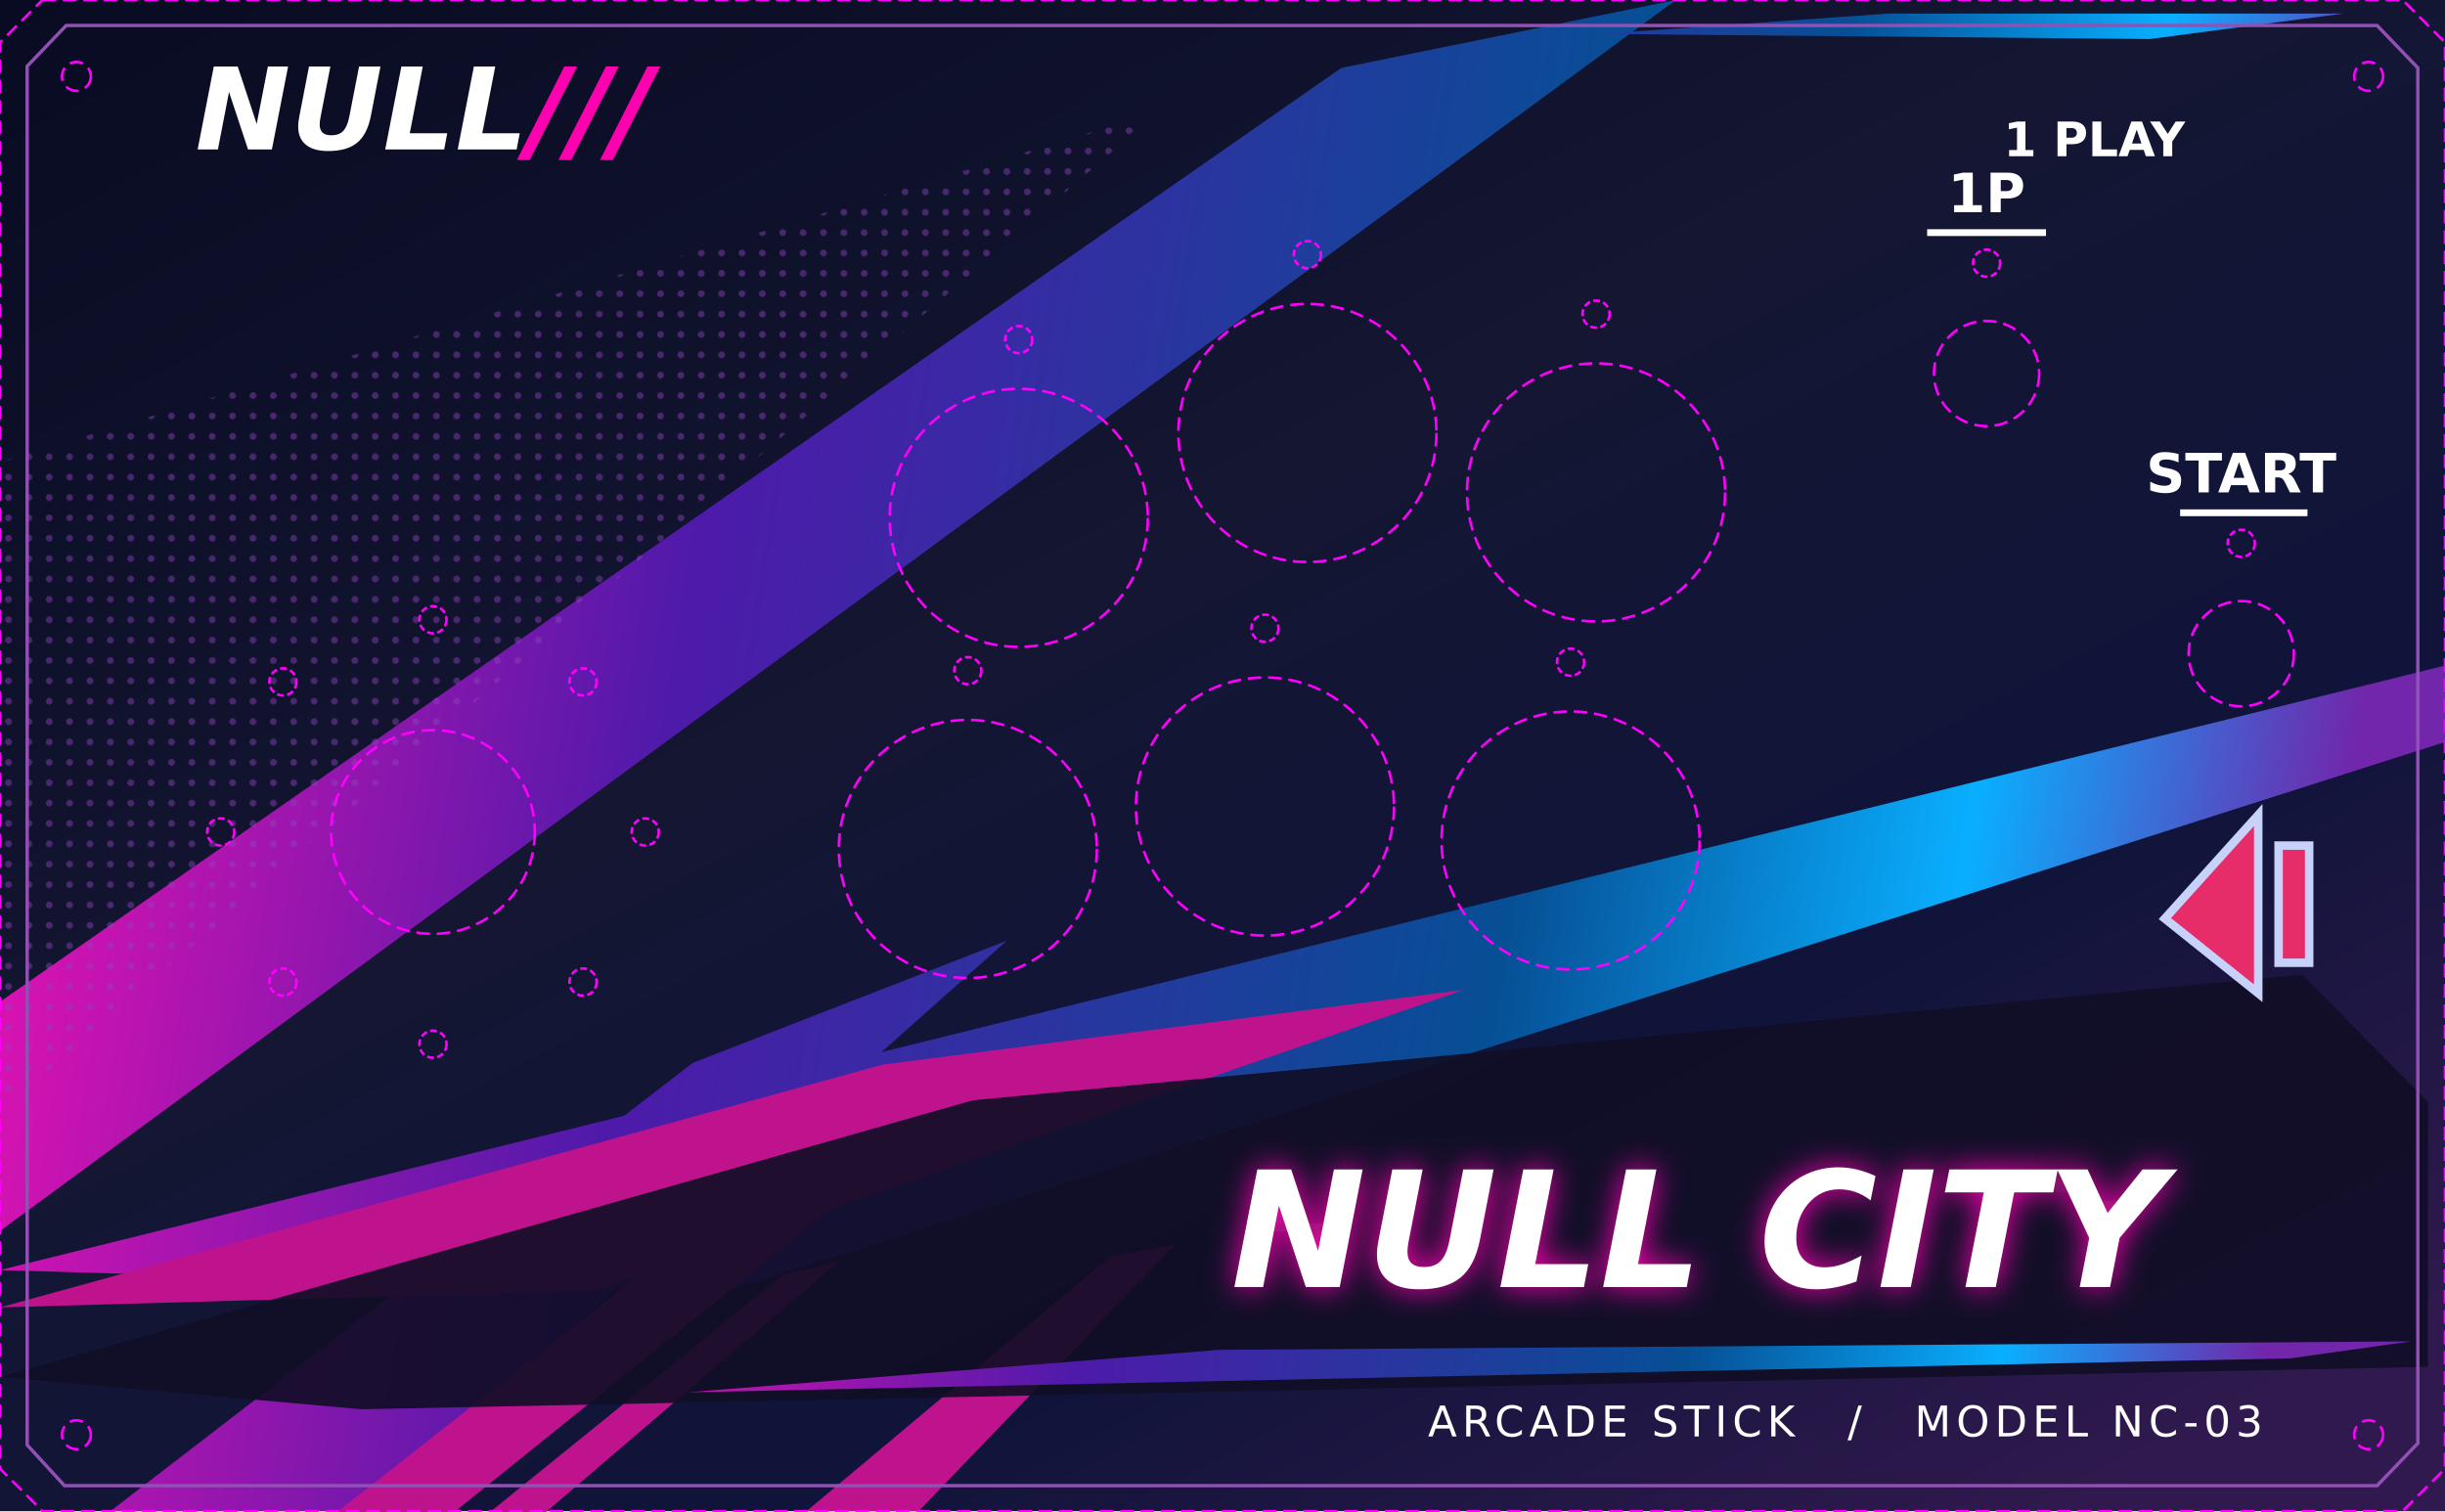
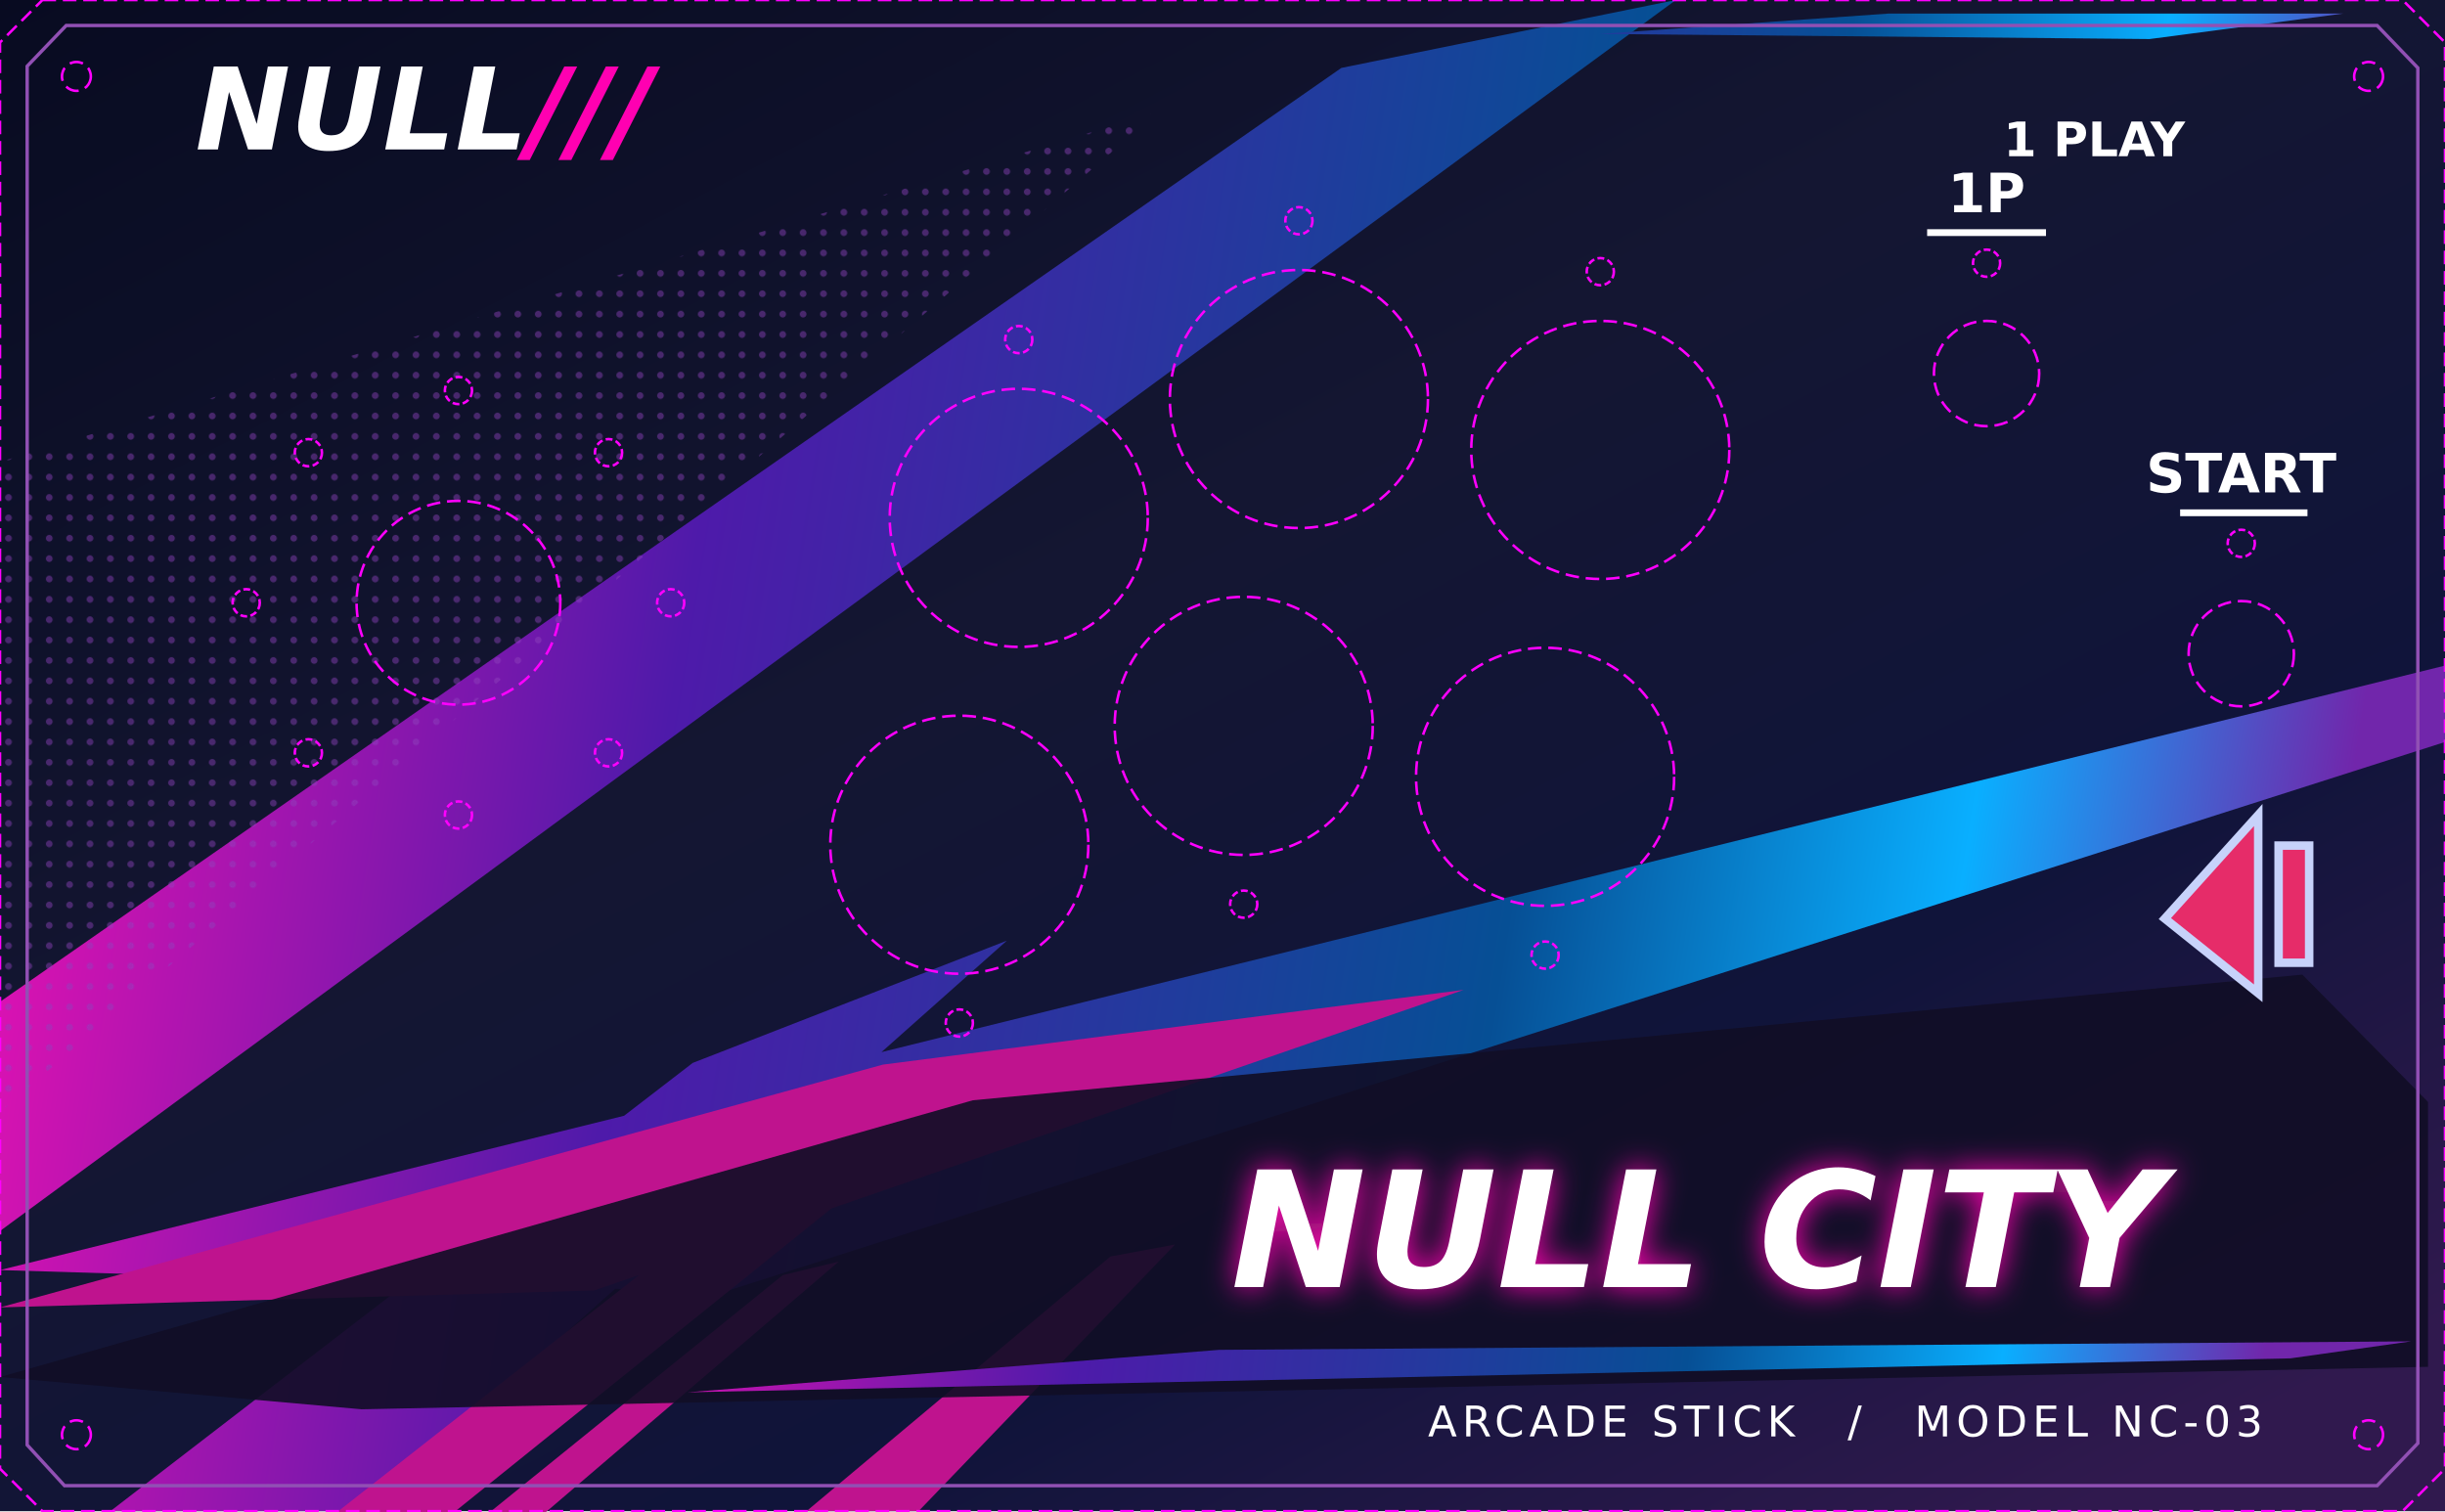
<svg xmlns="http://www.w3.org/2000/svg" width="288mm" height="178mm" viewBox="0 0 1440 890">
  <defs>
    <linearGradient id="base" x2=".84" y2="1" gradientUnits="objectBoundingBox">
      <stop stop-color="#080b21" />
      <stop offset=".44" stop-color="#141632" />
      <stop offset=".75" stop-color="#10143a" />
      <stop offset="1" stop-color="#30194e" />
    </linearGradient>
    <linearGradient id="streak" x2="1" y2=".1">
      <stop stop-color="#ff10b4" />
      <stop offset=".32" stop-color="#4e1aaa" />
      <stop offset=".67" stop-color="#064f95" />
      <stop offset=".85" stop-color="#09afff" />
      <stop offset="1" stop-color="#7126ab" />
    </linearGradient>
    <pattern id="dots" width="12" height="12" patternUnits="userSpaceOnUse">
      <circle cx="5" cy="5" r="2" fill="#8d42bb" />
    </pattern>
    <filter id="glow" x="-.2" y="-.5" width="1.4" height="2">
      <feGaussianBlur stdDeviation="9" />
    </filter>
  </defs>
  <rect width="1440" height="890" fill="url(#base)" />
  <path d="M0 590L790 40 987 0 0 725Z M0 748L1440 392 1440 437 426 761Z M65 890L408 626 593 554 215 890Z" fill="url(#streak)" />
  <path d="M0 272L682 66 0 655Z" fill="url(#dots)" opacity=".45" />
  <path d="M0 770L520 627 862 583 350 760Z M198 891L417 719 498 705 267 891Z M288 891L461 751 494 743 321 891Z M475 890L654 740 692 733 541 890Z" fill="#bf138e" />
  <path d="M0 811L573 648 1356 574 1430 649 1430 805 213 830Z" fill="#100d25" opacity=".91" />
  <path d="M405 820L718 795 1420 790 1349 800Z M942 20L1112 8H1380L1266 23Z" fill="url(#streak)" />
  <path d="M16 39L39 15H1400L1424 40V850L1400 875H38L16 851Z" fill="none" stroke="#9150b4" stroke-width="2" />
  <g font-family="DejaVu Sans" font-weight="bold" fill="#fff">
    <text x="115" y="88" font-size="67" font-style="italic">NULL<tspan fill="#ff00b1"> ///</tspan>
    </text>
    <text x="725" y="758" font-size="95" font-style="italic" fill="#ff08b2" filter="url(#glow)">NULL CITY</text>
    <text x="725" y="758" font-size="95" font-style="italic">NULL CITY</text>
    <text x="1180" y="92" font-size="28">1 PLAY</text>
    <g text-anchor="middle" font-size="32">
      <text x="1170" y="125">1P</text>
      <text x="1320" y="290">START</text>
    </g>
  </g>
  <path d="M1135 137h70 M1284 302h75" stroke="white" stroke-width="4" />
  <text x="841" y="846" font-family="DejaVu Sans" font-size="25" letter-spacing="3" fill="white">ARCADE STICK　/　MODEL NC-03</text>
  <path d="M1330 480l-55 61 55 44z M1342 498h18v69h-18z" fill="#e62c69" stroke="#c7d2fa" stroke-width="5" />
  <g id="cut-guides" fill="none" stroke="#ff00ff" stroke-width="1.5" stroke-dasharray="8 4">
    <path d="M25 0 H1415 L1440 25 V865 L1415 890 H25 L0 865 V25 Z" />
    <circle cx="600" cy="305" r="76.0" />
-     <circle cx="770" cy="255" r="76.0" />
-     <circle cx="570" cy="500" r="76.0" />
-     <circle cx="940" cy="290" r="76.0" />
-     <circle cx="745" cy="475" r="76.0" />
-     <circle cx="925" cy="495" r="76.0" />
+     <circle cx="765" cy="235" r="76.0" />
+     <circle cx="565" cy="497.5" r="76.0" />
+     <circle cx="942.5" cy="265" r="76.0" />
+     <circle cx="732.5" cy="427.5" r="76.0" />
+     <circle cx="910" cy="457.5" r="76.0" />
    <circle cx="1170" cy="220" r="31.0" />
    <circle cx="1320" cy="385" r="31.0" />
-     <circle cx="255" cy="490" r="60" />
+     <circle cx="270" cy="355" r="60" />
    <circle cx="45" cy="845" r="8.5" />
    <circle cx="45" cy="45" r="8.5" />
    <circle cx="1395" cy="845" r="8.5" />
    <circle cx="1395" cy="45" r="8.5" />
  </g>
  <g id="led-cut-guides" fill="none" stroke="#ff00ff" stroke-width="1.5" stroke-dasharray="4 2">
-     <circle cx="380.0" cy="490.0" r="8" />
-     <circle cx="343.388" cy="401.612" r="8" />
-     <circle cx="255.0" cy="365.0" r="8" />
-     <circle cx="166.612" cy="401.612" r="8" />
-     <circle cx="130.0" cy="490.0" r="8" />
-     <circle cx="166.612" cy="578.388" r="8" />
-     <circle cx="255.0" cy="615.0" r="8" />
-     <circle cx="343.388" cy="578.388" r="8" />
-     <circle cx="600" cy="200" r="8" />
-     <circle cx="770" cy="150" r="8" />
-     <circle cx="570" cy="395" r="8" />
-     <circle cx="940" cy="185" r="8" />
-     <circle cx="745" cy="370" r="8" />
-     <circle cx="925" cy="390" r="8" />
-     <circle cx="1170" cy="155" r="8" />
-     <circle cx="1320" cy="320" r="8" />
+     <circle cx="395.0" cy="355.0" r="8.0" />
+     <circle cx="358.388" cy="266.612" r="8.0" />
+     <circle cx="270.0" cy="230.0" r="8.0" />
+     <circle cx="181.612" cy="266.612" r="8.0" />
+     <circle cx="145.0" cy="355.0" r="8.0" />
+     <circle cx="181.612" cy="443.388" r="8.0" />
+     <circle cx="270.0" cy="480.0" r="8.0" />
+     <circle cx="358.388" cy="443.388" r="8.0" />
+     <circle cx="600" cy="200" r="8.0" />
+     <circle cx="765" cy="130" r="8.0" />
+     <circle cx="565" cy="602.5" r="8.0" />
+     <circle cx="942.5" cy="160" r="8.0" />
+     <circle cx="732.5" cy="532.5" r="8.0" />
+     <circle cx="910" cy="562.5" r="8.0" />
+     <circle cx="1170" cy="155" r="8.0" />
+     <circle cx="1320" cy="320" r="8.0" />
  </g>
</svg>
